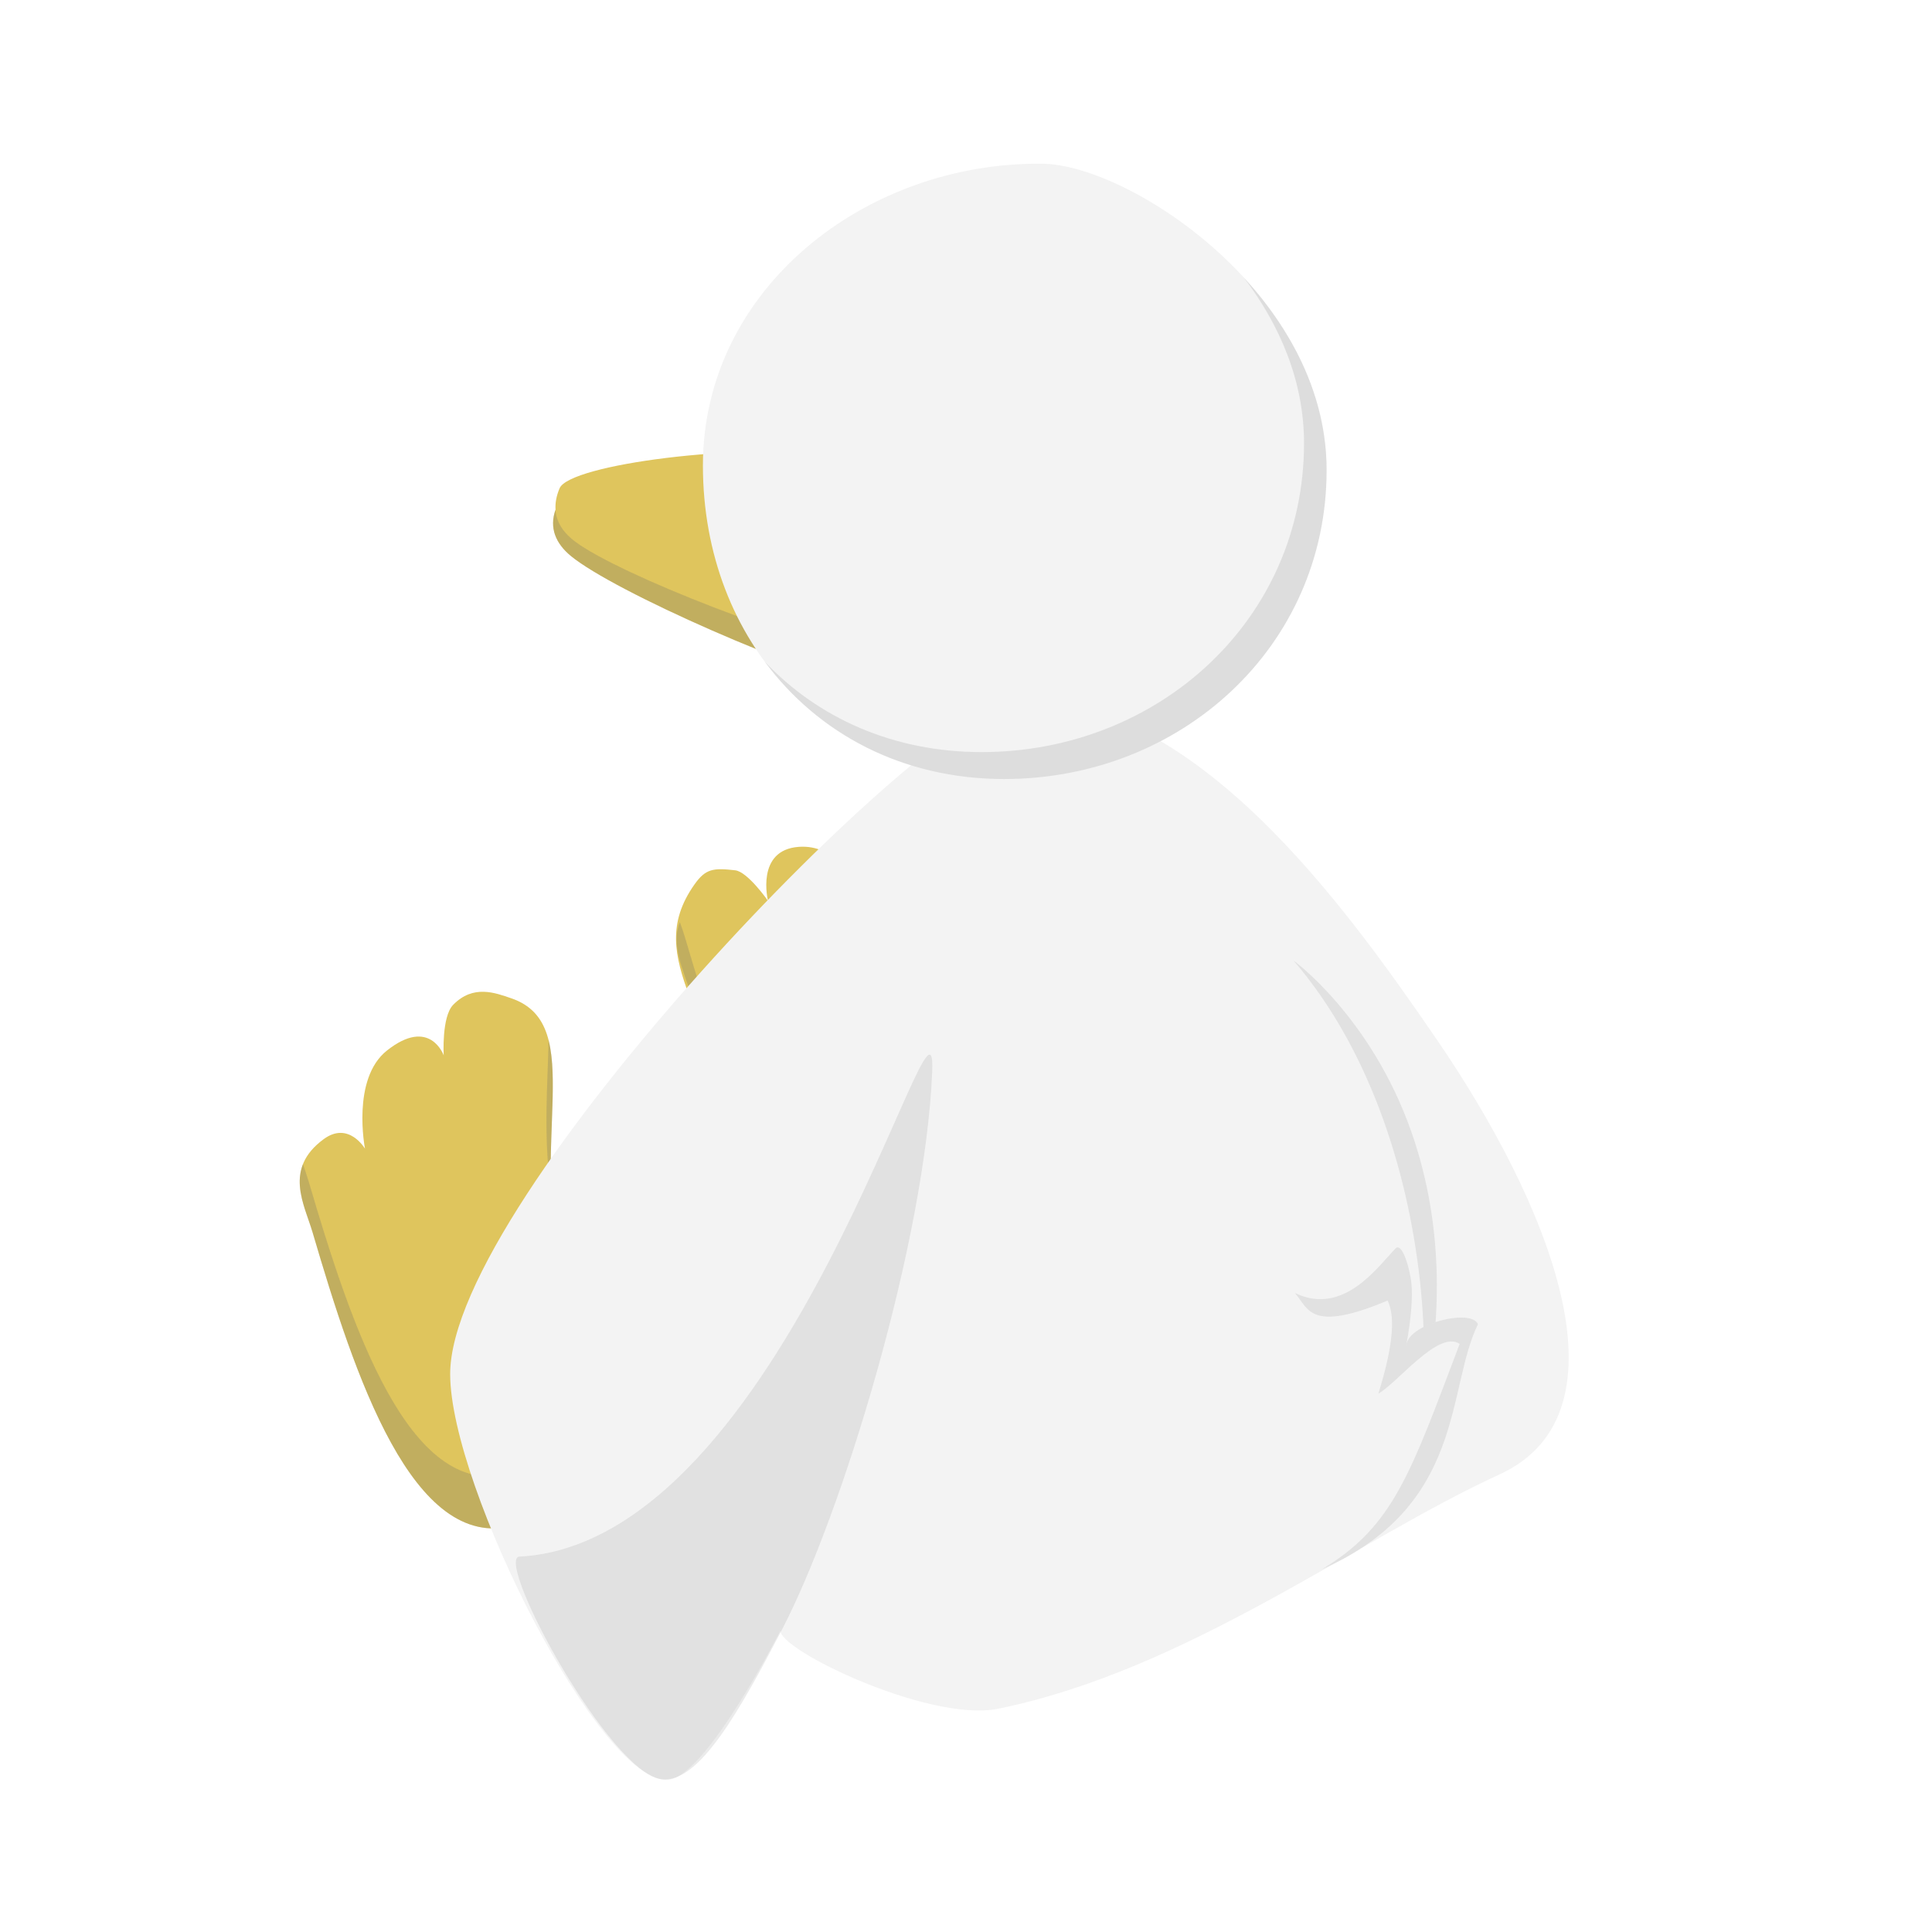
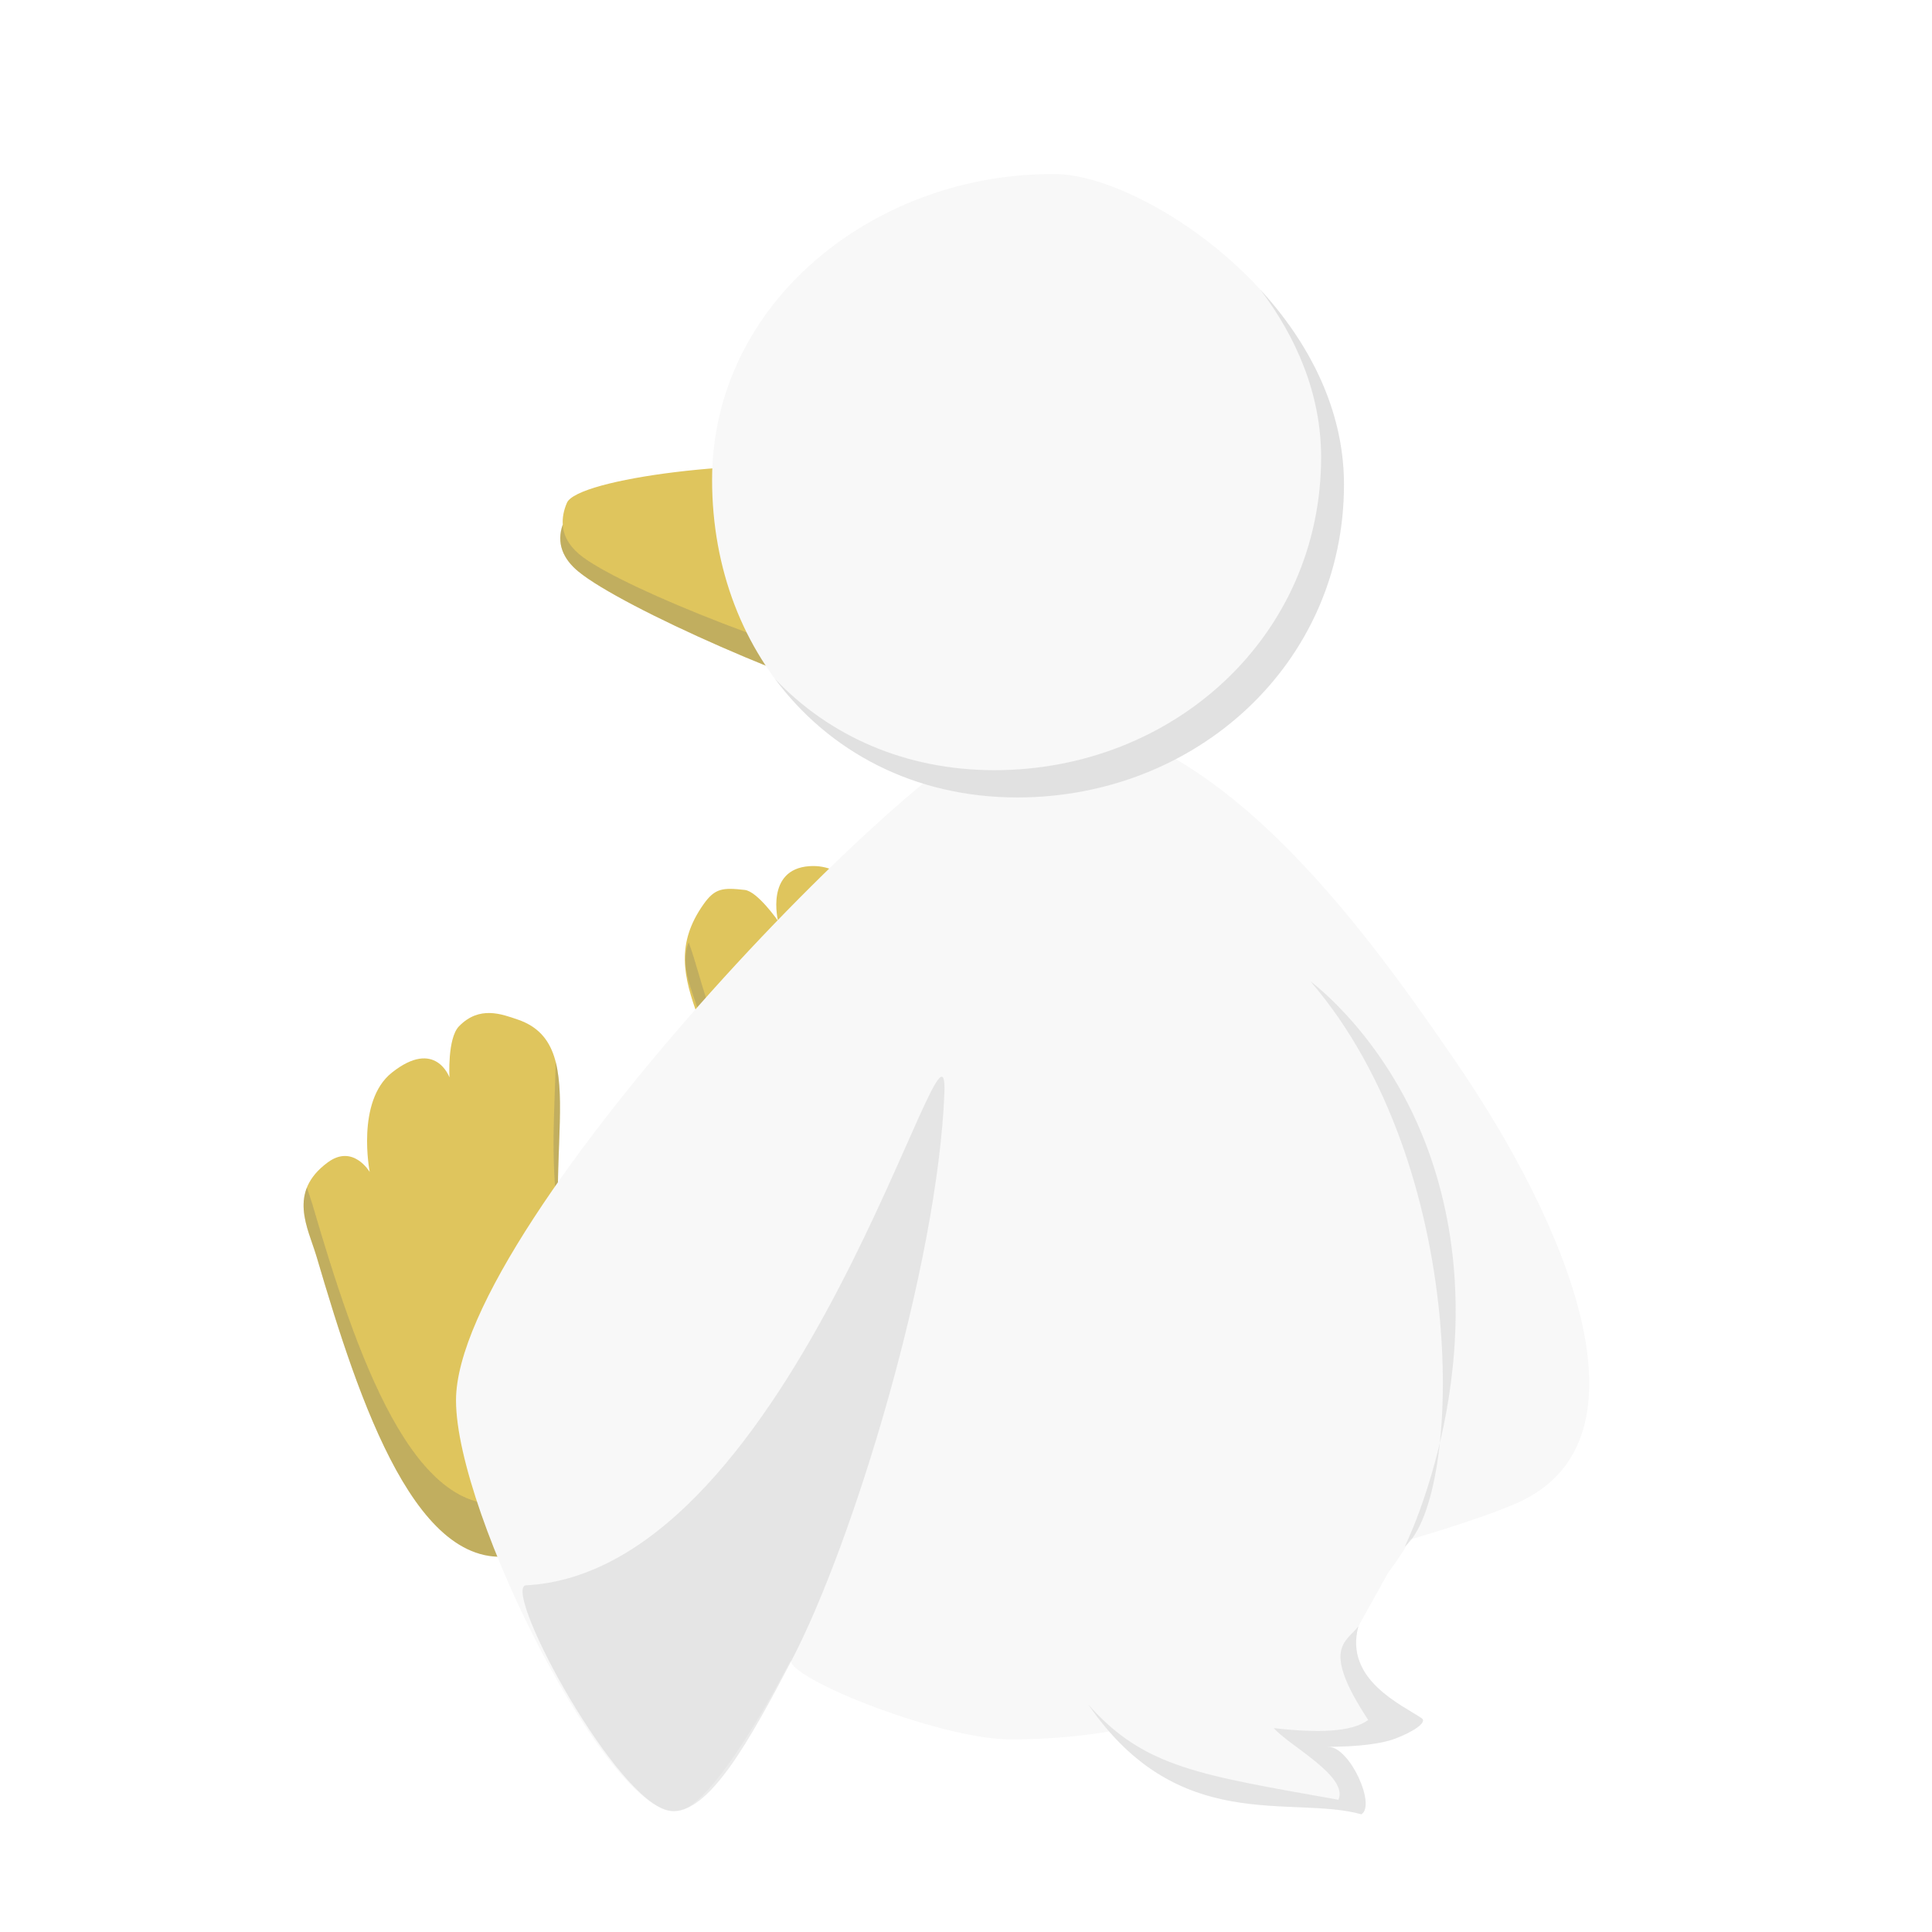
<svg xmlns="http://www.w3.org/2000/svg" width="100%" height="100%" viewBox="0 0 200 200" version="1.1" xml:space="preserve" style="fill-rule:evenodd;clip-rule:evenodd;stroke-linejoin:round;stroke-miterlimit:2;">
-   <path d="M71.895,91.553c1.163,-1.644 1.96,-1.713 4.21,-1.461c1.298,0.146 3.4,3.164 3.4,3.164c-0,-0 -1.324,-5.28 3.203,-5.592c3.759,-0.26 5.449,3.309 5.449,3.309c0,0 -0.144,-2.85 2.448,-3.152c4.174,-0.487 4.276,5.75 4.401,8.779c0.623,15.181 0.906,34.415 -8.221,39.649c-9.126,5.234 -9.98,-1.257 -10.948,-16.244c-0.968,-14.987 -9.612,-20.439 -3.942,-28.452Z" style="fill:#dfc55d;" />
-   <path d="M57.51,52.755c-0.047,-0.683 0.084,-1.421 0.422,-2.214c1.053,-2.465 18.703,-4.755 29.069,-3.43c7.876,1.007 23.533,14.415 21.954,19.473c-0.051,0.162 -0.102,0.318 -0.154,0.468c-0.029,0.109 -0.067,0.215 -0.112,0.319l-0.016,0.035c-0.129,0.341 -0.266,0.649 -0.417,0.926c-2.904,6.265 -4.829,6.18 -16.496,3.455c-9.142,-2.135 -28.201,-10.557 -32.665,-14.233c-1.562,-1.287 -2.26,-2.901 -1.585,-4.799Z" style="fill:#dfc55d;" />
-   <path d="M52.922,103.341c-1.655,-0.564 -3.936,-1.454 -6.015,0.683c-1.2,1.233 -0.976,5.223 -0.976,5.223c0,0 -1.426,-4.022 -5.878,-0.493c-3.695,2.929 -2.268,10.158 -2.268,10.158c-0,-0 -1.692,-2.89 -4.281,-0.986c-4.169,3.066 -2.008,6.717 -1.139,9.67c4.354,14.802 10.356,33.128 20.832,30.346c10.476,-2.781 9.178,-9.607 5.219,-24.517c-3.96,-14.911 2.567,-27.334 -5.494,-30.084Z" style="fill:#dfc55d;" />
-   <path d="M108.315,68.204c-2.937,6.394 -4.809,6.326 -16.555,3.583c-9.142,-2.135 -28.201,-10.557 -32.665,-14.233c-1.555,-1.281 -2.253,-2.886 -1.594,-4.772c0.099,1.316 0.864,2.426 2.086,3.323c4.691,3.444 22.633,10.445 31.834,12.231c12.333,2.394 15.342,2.902 16.894,-0.132Zm0.511,-1.252c-0.032,0.144 -0.078,0.284 -0.137,0.419c-0.032,0.072 -0.063,0.143 -0.094,0.213c0.08,-0.199 0.156,-0.409 0.231,-0.632Z" style="fill:#6b6b6b;fill-opacity:0.13;" />
-   <path d="M108.315,68.204c-2.937,6.394 -4.809,6.326 -16.555,3.583c-9.142,-2.135 -28.201,-10.557 -32.665,-14.233c-1.555,-1.281 -2.253,-2.886 -1.594,-4.772c0.099,1.316 0.864,2.426 2.086,3.323c4.691,3.444 22.633,10.445 31.834,12.231c12.333,2.394 15.342,2.902 16.894,-0.132Zm0.511,-1.252c-0.032,0.144 -0.078,0.284 -0.137,0.419c-0.032,0.072 -0.063,0.143 -0.094,0.213c0.08,-0.199 0.156,-0.409 0.231,-0.632Z" style="fill:#6b6b6b;fill-opacity:0.13;" />
-   <path d="M31.36,120.514c-0.952,2.4 0.371,4.926 1.005,7.082c4.354,14.802 10.356,33.128 20.832,30.346c7.634,-2.027 9.016,-6.201 7.671,-14.088c-0.216,4.517 -2.437,7.208 -8.107,8.713c-10.476,2.782 -16.479,-15.544 -20.833,-30.346c-0.161,-0.548 -0.366,-1.119 -0.568,-1.707Zm25.425,-12.853c0.941,3.672 0.056,9.171 0.249,15.666c-0.831,-5.964 -0.307,-11.36 -0.249,-15.666Z" style="fill:#6b6b6b;fill-opacity:0.13;" />
-   <path d="M31.36,120.514c-0.952,2.4 0.371,4.926 1.005,7.082c4.354,14.802 10.356,33.128 20.832,30.346c7.634,-2.027 9.016,-6.201 7.671,-14.088c-0.216,4.517 -2.437,7.208 -8.107,8.713c-10.476,2.782 -16.479,-15.544 -20.833,-30.346c-0.161,-0.548 -0.366,-1.119 -0.568,-1.707Zm25.425,-12.853c0.941,3.672 0.056,9.171 0.249,15.666c-0.831,-5.964 -0.307,-11.36 -0.249,-15.666Z" style="fill:#6b6b6b;fill-opacity:0.13;" />
-   <path d="M70.378,95.45c-0.952,2.399 0.37,4.926 1.004,7.081c4.354,14.802 10.357,33.128 20.832,30.347c7.634,-2.027 5.234,-6.881 -0.436,-5.375c-10.476,2.781 -16.478,-15.545 -20.833,-30.347c-0.161,-0.548 -0.366,-1.119 -0.567,-1.706Z" style="fill:#6b6b6b;fill-opacity:0.13;" />
-   <path d="M70.378,95.45c-0.952,2.399 0.37,4.926 1.004,7.081c4.354,14.802 10.357,33.128 20.832,30.347c7.634,-2.027 5.234,-6.881 -0.436,-5.375c-10.476,2.781 -16.478,-15.545 -20.833,-30.347c-0.161,-0.548 -0.366,-1.119 -0.567,-1.706Z" style="fill:#6b6b6b;fill-opacity:0.13;" />
-   <path d="M105.454,72.405c-8.975,0.1 -58.853,51.543 -58.853,69.839c-0,11.689 15.742,42.783 22.635,41.992c3.968,-0.455 11.688,-15.695 11.688,-15.695c-1.764,1.57 15.019,9.846 22.387,8.349c19.559,-3.973 37.183,-17.506 51.899,-24.248c14.145,-6.48 4.926,-28.398 -6.495,-45.06c-9.56,-13.946 -24.967,-35.381 -43.261,-35.177Z" style="fill:#f3f3f3;" />
-   <path d="M133.907,99.435c16.358,18.999 15.586,52.724 9.634,57.75c0,0 9.752,-19.605 2.545,-40.064c-4.184,-11.877 -12.179,-17.686 -12.179,-17.686Z" style="fill:#6b6b6b;fill-opacity:0.13;" />
-   <path d="M96.501,110.895c0.513,-12.669 -15.008,48.921 -42.824,50.252c-2.219,0.807 9.415,22.318 14.778,23.035c3.901,0.521 8.143,-7.158 12.452,-15.404c6.292,-12.037 14.883,-40.314 15.594,-57.883Z" style="fill:#6b6b6b;fill-opacity:0.13;" />
-   <path d="M107.908,16.949c8.975,0.1 29.422,13.418 29.422,31.714c0,18.295 -15.086,31.981 -33.382,31.981c-18.296,0 -31.183,-14.159 -31.183,-32.455c0,-18.296 16.848,-31.443 35.143,-31.24Z" style="fill:#f3f3f3;" />
-   <path d="M128.755,28.725c4.91,5.337 8.575,12.191 8.575,19.938c0,18.295 -15.086,31.981 -33.382,31.981c-10.518,0 -19.249,-4.68 -24.772,-12.136c5.507,5.815 13.296,9.348 22.435,9.348c18.296,0 33.382,-13.686 33.382,-31.981c0,-6.457 -2.546,-12.294 -6.238,-17.15Z" style="fill:#727070;fill-opacity:0.17;" />
-   <path d="M152.995,137.087c-0.645,-1.636 -6.901,-0.123 -7.379,1.993c-0.295,1.311 0.91,-3.962 0.425,-6.742c-0.369,-2.116 -1.072,-3.599 -1.552,-3.118c-1.724,1.726 -5.339,7.102 -10.444,4.631l-20.655,24.874l23.458,3.726c14.9,-6.59 12.859,-18.673 16.147,-25.364Z" style="fill:#f3f3f3;" />
-   <path d="M152.995,137.087c-0.645,-1.636 -6.901,-0.123 -7.379,1.993c-0.295,1.311 0.91,-3.962 0.425,-6.742c-0.369,-2.116 -1.072,-3.599 -1.552,-3.118c-1.724,1.726 -5.339,7.102 -10.444,4.631c1.421,1.586 1.487,4.181 9.602,0.78c0.941,1.922 0.343,5.42 -0.954,9.633c2.018,-1.156 6.236,-6.629 8.413,-5.145c-5.065,13.354 -6.836,18.899 -14.258,23.332c14.9,-6.59 12.859,-18.673 16.147,-25.364Z" style="fill:#6b6b6b;fill-opacity:0.13;" />
+   <path d="M72.832,93.606c1.179,-1.667 1.986,-1.736 4.266,-1.48c1.316,0.147 3.445,3.205 3.445,3.205c-0,-0 -1.342,-5.35 3.245,-5.666c3.808,-0.263 5.521,3.353 5.521,3.353c0,-0 -0.146,-2.888 2.48,-3.194c4.229,-0.493 4.332,5.826 4.458,8.895c0.632,15.381 0.918,34.868 -8.328,40.171c-9.246,5.303 -10.112,-1.274 -11.092,-16.458c-0.981,-15.184 -9.739,-20.708 -3.995,-28.826Z" style="fill:#dfc55d;" />
+   <path d="M58.258,54.297c-0.048,-0.692 0.085,-1.44 0.428,-2.243c1.067,-2.497 18.949,-4.818 29.451,-3.475c7.98,1.02 23.843,14.605 22.243,19.729c-0.051,0.164 -0.103,0.322 -0.155,0.474c-0.03,0.11 -0.068,0.218 -0.114,0.324l-0.016,0.035c-0.131,0.345 -0.27,0.657 -0.422,0.938c-2.943,6.347 -4.893,6.261 -16.714,3.5c-9.262,-2.163 -28.572,-10.695 -33.094,-14.42c-1.584,-1.304 -2.29,-2.939 -1.607,-4.862Z" style="fill:#dfc55d;" />
+   <path d="M53.61,105.549c-1.677,-0.572 -3.988,-1.473 -6.094,0.691c-1.216,1.25 -0.989,5.292 -0.989,5.292c0,0 -1.445,-4.074 -5.955,-0.499c-3.744,2.967 -2.298,10.291 -2.298,10.291c-0,0 -1.715,-2.928 -4.338,-0.999c-4.224,3.107 -2.034,6.805 -1.154,9.797c4.412,14.997 10.493,33.565 21.107,30.746c10.613,-2.818 9.299,-9.733 5.287,-24.84c-4.011,-15.107 2.601,-27.694 -5.566,-30.479Z" style="fill:#dfc55d;" />
+   <path d="M109.732,69.95c-2.976,6.477 -4.873,6.409 -16.773,3.629c-9.262,-2.163 -28.572,-10.695 -33.094,-14.42c-1.576,-1.298 -2.284,-2.924 -1.616,-4.835c0.1,1.334 0.875,2.458 2.114,3.367c4.752,3.489 22.93,10.582 32.252,12.392c12.496,2.426 15.545,2.94 17.117,-0.133Zm0.518,-1.269c-0.033,0.146 -0.079,0.287 -0.139,0.425c-0.032,0.072 -0.064,0.144 -0.095,0.215c0.08,-0.201 0.158,-0.415 0.234,-0.64Z" style="fill:#6b6b6b;fill-opacity:0.13;" />
+   <path d="M109.732,69.95c-2.976,6.477 -4.873,6.409 -16.773,3.629c-9.262,-2.163 -28.572,-10.695 -33.094,-14.42c-1.576,-1.298 -2.284,-2.924 -1.616,-4.835c0.1,1.334 0.875,2.458 2.114,3.367c4.752,3.489 22.93,10.582 32.252,12.392c12.496,2.426 15.545,2.94 17.117,-0.133Zm0.518,-1.269c-0.033,0.146 -0.079,0.287 -0.139,0.425c-0.032,0.072 -0.064,0.144 -0.095,0.215c0.08,-0.201 0.158,-0.415 0.234,-0.64Z" style="fill:#6b6b6b;fill-opacity:0.13;" />
+   <path d="M31.765,122.948c-0.965,2.431 0.375,4.991 1.017,7.174c4.412,14.997 10.493,33.565 21.107,30.746c7.734,-2.053 9.134,-6.282 7.772,-14.273c-0.219,4.576 -2.469,7.302 -8.214,8.828c-10.614,2.818 -16.696,-15.749 -21.107,-30.746c-0.163,-0.555 -0.371,-1.134 -0.575,-1.729Zm25.759,-13.022c0.953,3.719 0.056,9.291 0.252,15.871c-0.842,-6.042 -0.311,-11.509 -0.252,-15.871Z" style="fill:#6b6b6b;fill-opacity:0.13;" />
+   <path d="M31.765,122.948c-0.965,2.431 0.375,4.991 1.017,7.174c4.412,14.997 10.493,33.565 21.107,30.746c7.734,-2.053 9.134,-6.282 7.772,-14.273c-0.219,4.576 -2.469,7.302 -8.214,8.828c-10.614,2.818 -16.696,-15.749 -21.107,-30.746c-0.163,-0.555 -0.371,-1.134 -0.575,-1.729Zm25.759,-13.022c0.953,3.719 0.056,9.291 0.252,15.871c-0.842,-6.042 -0.311,-11.509 -0.252,-15.871Z" style="fill:#6b6b6b;fill-opacity:0.13;" />
+   <path d="M71.295,97.553c-0.964,2.431 0.375,4.991 1.018,7.175c4.411,14.997 10.493,33.564 21.106,30.746c7.734,-2.054 5.303,-6.971 -0.442,-5.446c-10.613,2.819 -16.695,-15.749 -21.106,-30.746c-0.164,-0.555 -0.372,-1.134 -0.576,-1.729Z" style="fill:#6b6b6b;fill-opacity:0.13;" />
+   <path d="M71.295,97.553c-0.964,2.431 0.375,4.991 1.018,7.175c4.411,14.997 10.493,33.564 21.106,30.746c7.734,-2.054 5.303,-6.971 -0.442,-5.446c-10.613,2.819 -16.695,-15.749 -21.106,-30.746c-0.164,-0.555 -0.372,-1.134 -0.576,-1.729Z" style="fill:#6b6b6b;fill-opacity:0.13;" />
+   <path d="M106.833,74.205c-9.093,0.102 -59.627,52.222 -59.627,70.759c-0,11.843 15.949,43.345 22.932,42.544c4.021,-0.461 11.842,-15.901 11.842,-15.901c-1.787,1.59 15.064,8.469 22.683,8.458c30.882,-0.042 41.291,-20.689 41.291,-20.689c0,0 7.664,-2.216 11.29,-3.877c14.331,-6.566 4.991,-28.773 -6.58,-45.653c-9.686,-14.13 -25.296,-35.847 -43.831,-35.641Z" style="fill:#f8f8f8;" />
+   <path d="M135.66,101.591c16.574,19.249 15.792,53.418 9.762,58.51c-0,0 9.88,-19.863 2.578,-40.591c-4.239,-12.034 -12.34,-17.919 -12.34,-17.919Z" style="fill:#6b6b6b;fill-opacity:0.13;" />
+   <path d="M97.762,113.202c0.52,-12.835 -15.205,49.565 -43.387,50.913c-2.248,0.818 9.539,22.612 14.972,23.338c3.953,0.528 8.25,-7.252 12.617,-15.606c6.374,-12.196 15.078,-40.845 15.798,-58.645Z" style="fill:#6b6b6b;fill-opacity:0.13;" />
+   <path d="M109.319,18.02c9.094,0.102 29.81,13.594 29.81,32.131c-0,18.536 -15.285,32.402 -33.822,32.402c-18.536,0 -31.592,-14.345 -31.592,-32.882c-0,-18.536 17.069,-31.857 35.604,-31.651Z" style="fill:#f8f8f8;" />
+   <path d="M130.441,29.951c4.974,5.407 8.688,12.351 8.688,20.2c-0,18.536 -15.285,32.402 -33.822,32.402c-10.656,0 -19.502,-4.741 -25.097,-12.296c5.579,5.892 13.471,9.471 22.73,9.471c18.536,0 33.821,-13.866 33.821,-32.402c0,-6.542 -2.58,-12.455 -6.32,-17.375Z" style="fill:#727070;fill-opacity:0.17;" />
+   <path d="M140.932,187.817c1.509,-0.947 -1.163,-6.897 -3.359,-6.978c-1.36,-0.05 4.115,0.168 6.794,-0.833c2.038,-0.761 3.385,-1.737 2.816,-2.126c-2.04,-1.395 -8.067,-3.994 -6.557,-9.538l4.747,-8.552l-42.734,16.496l10.027,0.172c2.175,3.171 4.475,5.371 6.816,6.905c7.712,5.055 15.869,2.898 21.45,4.454Z" style="fill:#f8f8f8;" />
+   <path d="M140.932,187.817c1.509,-0.947 -1.163,-6.897 -3.359,-6.978c-1.36,-0.05 4.115,0.168 6.794,-0.833c2.038,-0.761 3.385,-1.737 2.816,-2.126c-2.04,-1.395 -8.067,-3.994 -6.557,-9.538c-1.315,1.71 -3.887,2.259 1.011,9.707c-1.738,1.296 -5.333,1.352 -9.771,0.844c1.528,1.794 7.763,4.976 6.69,7.42c-14.242,-2.557 -20.094,-3.288 -25.89,-9.855c9.337,13.613 20.99,9.33 28.266,11.359Z" style="fill:#6b6b6b;fill-opacity:0.13;" />
</svg>
